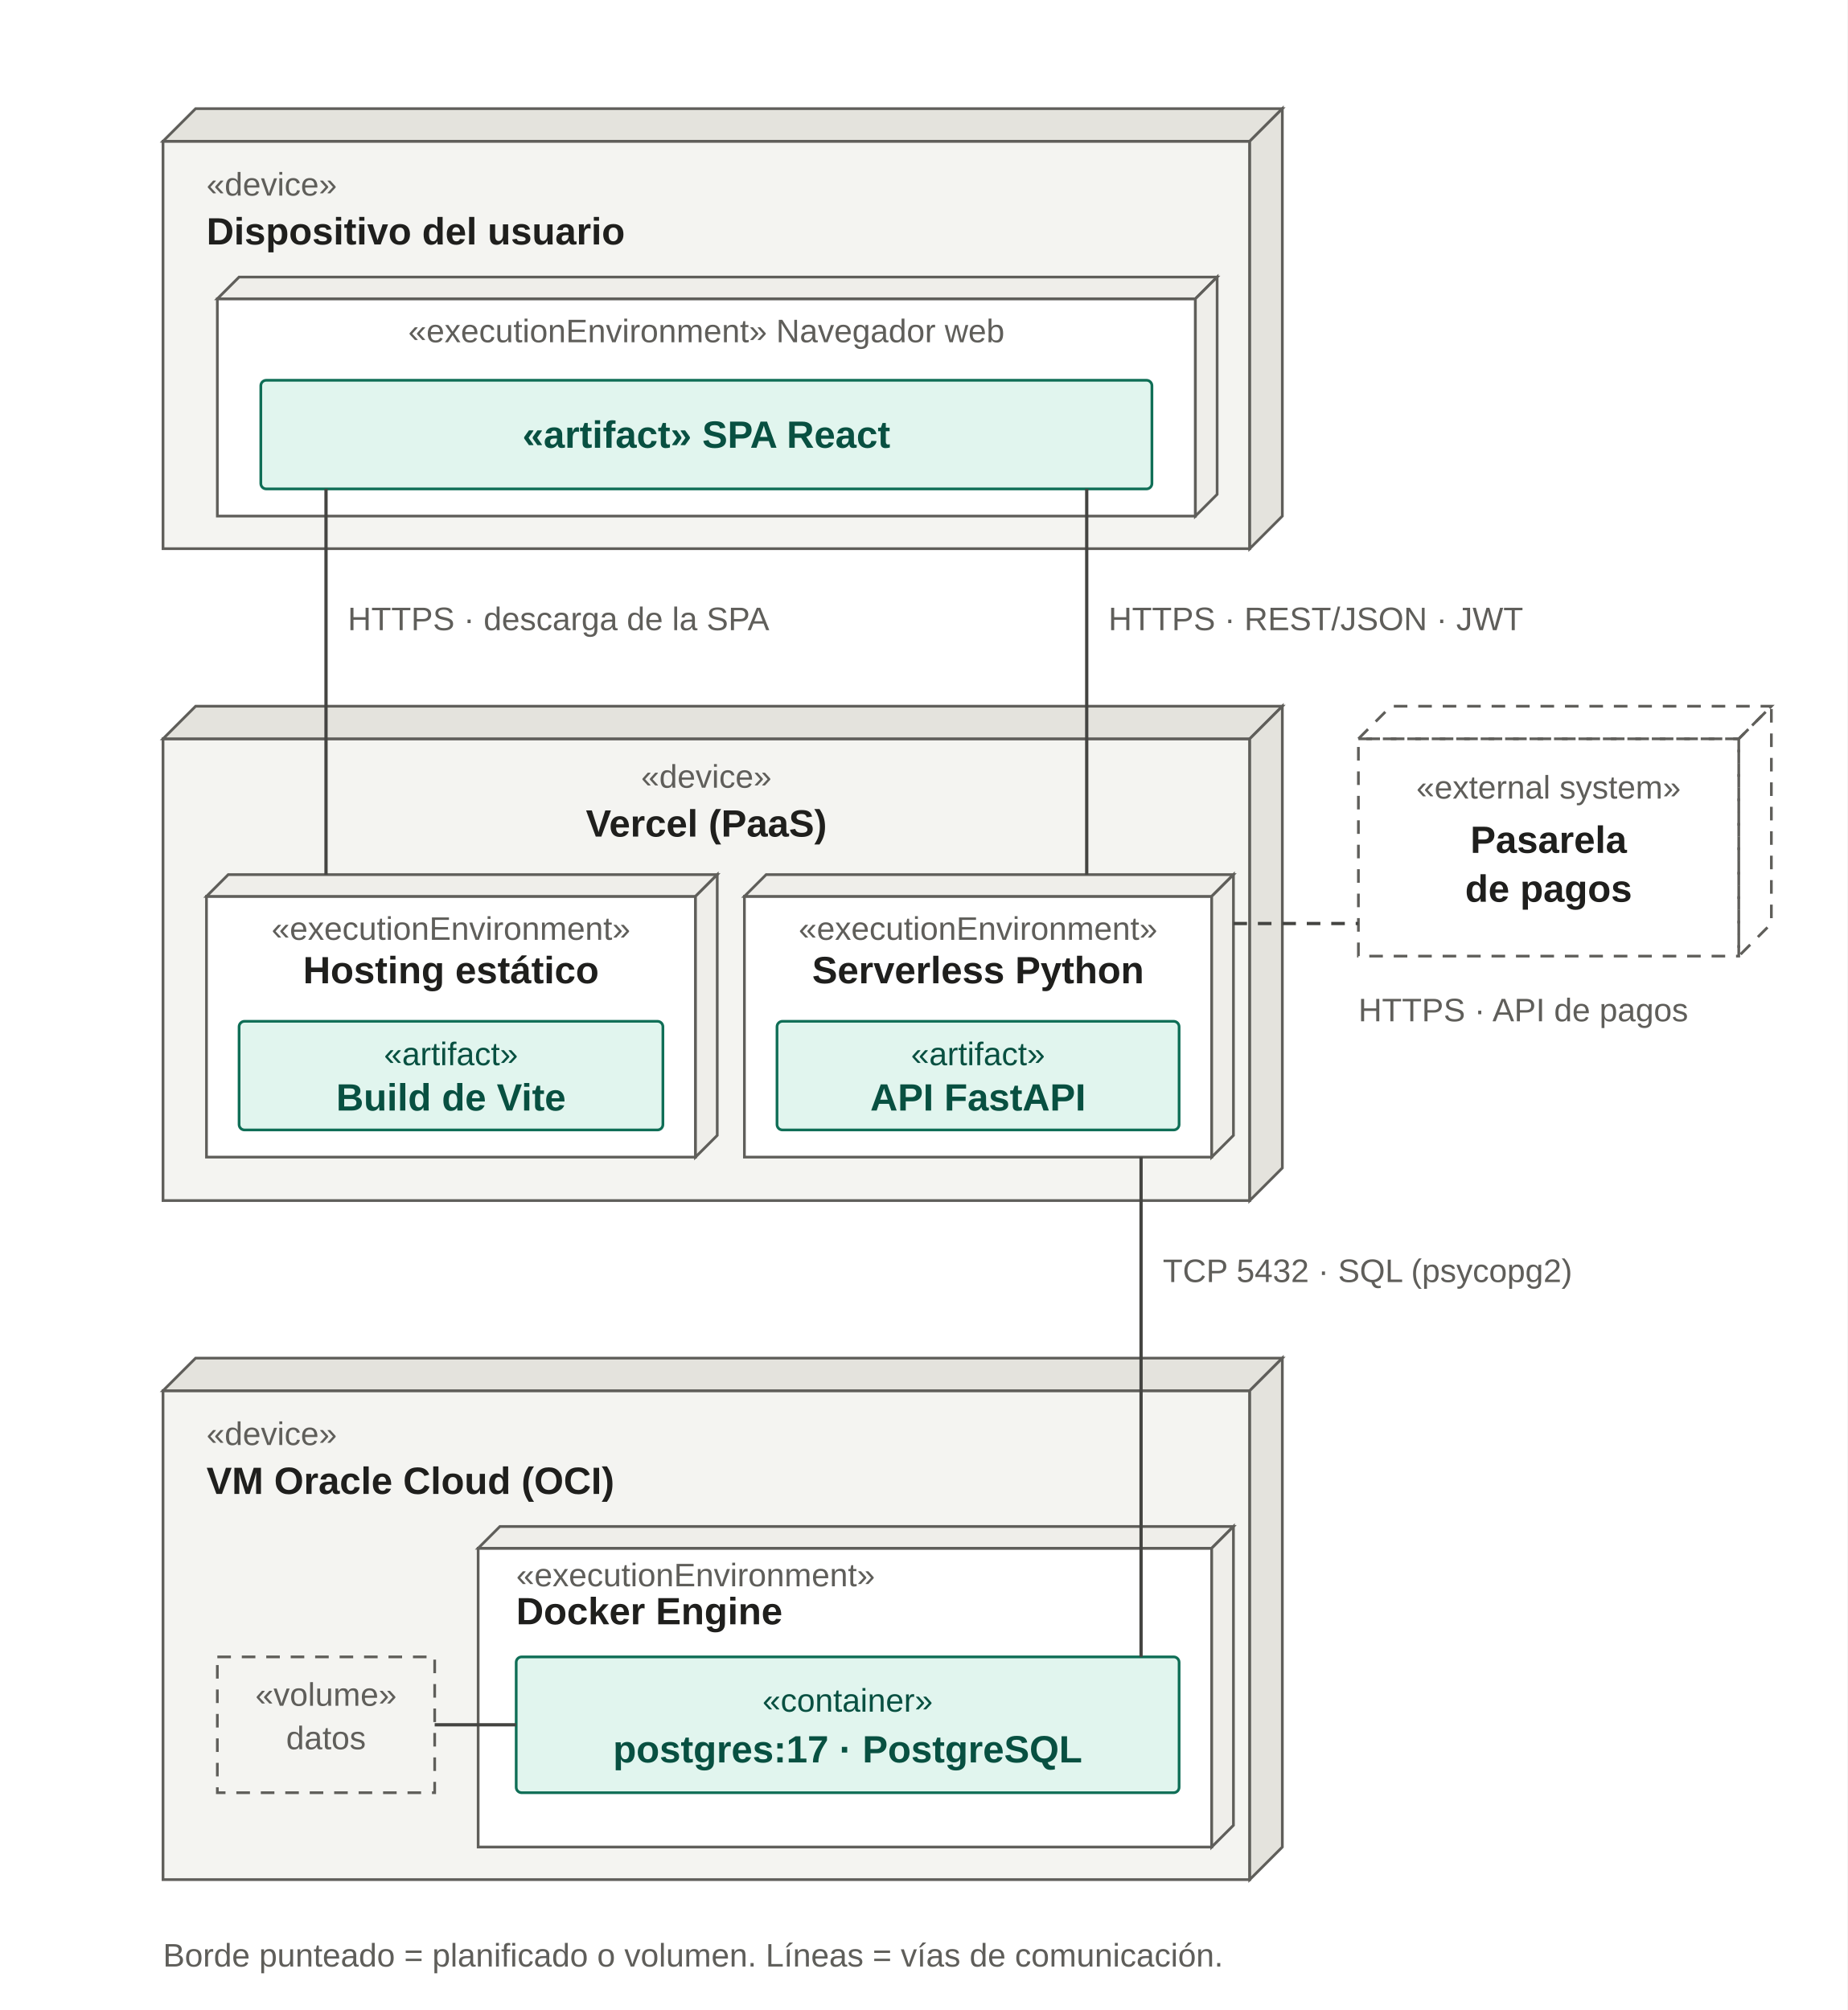
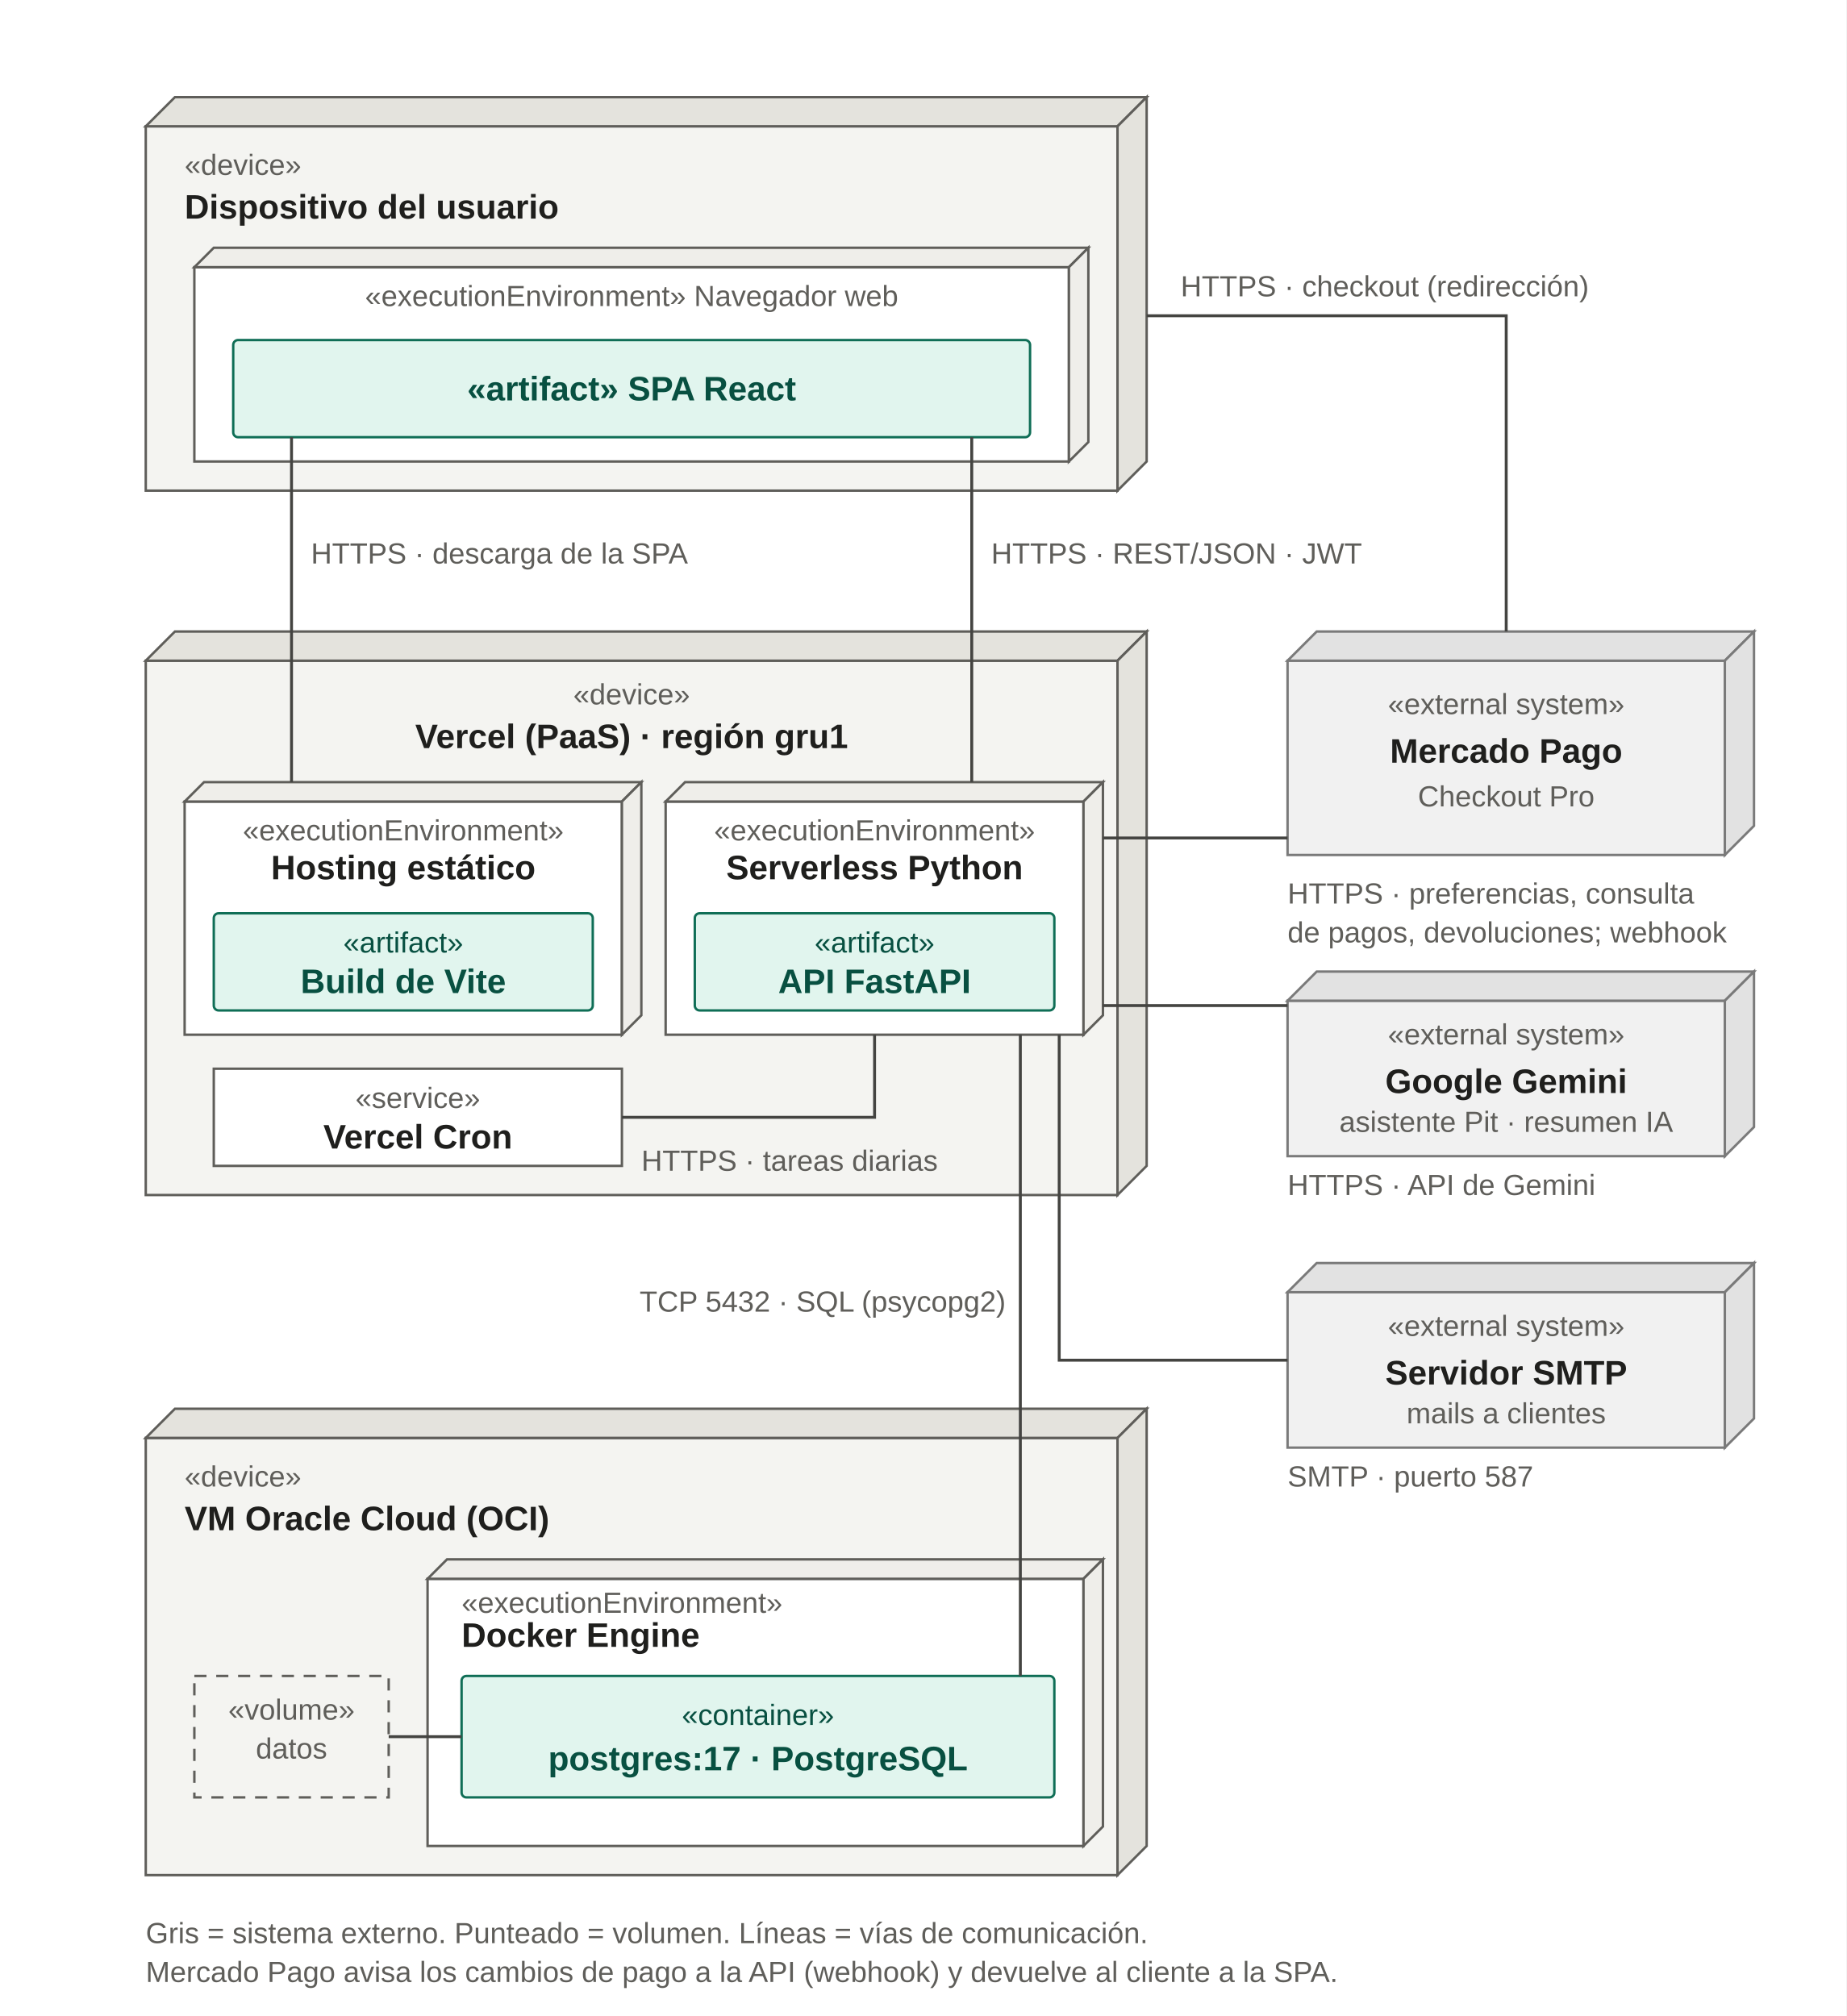
- <svg xmlns="http://www.w3.org/2000/svg" width="680" height="740" viewBox="0 0 680 740">
+ <svg xmlns="http://www.w3.org/2000/svg" width="760" height="830" viewBox="0 0 760 830">
  <style>
text{font-family:'Segoe UI',Arial,sans-serif}
.t{font-size:14px;font-weight:600;fill:#1f1f1d}
.s{font-size:12px;fill:#5f5e5a}
.c{text-anchor:middle;dominant-baseline:central}
.m{text-anchor:middle}
+ .e{text-anchor:end}
.node{fill:#f4f4f1;stroke:#5f5e5a}
.face{fill:#e4e3dd;stroke:#5f5e5a}
.env{fill:#ffffff;stroke:#5f5e5a}
.envf{fill:#efeeea;stroke:#5f5e5a}
+ .ext{fill:#f1f1f1;stroke:#7a7a7a}
+ .extf{fill:#e2e2e2;stroke:#7a7a7a}
.art{fill:#E1F5EE;stroke:#0F6E56}
- .art+text,.at{fill:#085041}
+ .at{fill:#085041}
.dash{fill:none;stroke:#5f5e5a;stroke-dasharray:5 4}
.path{fill:none;stroke:#444441;stroke-width:1.2}
</style>
-   <rect width="680" height="740" fill="#ffffff" />
+   <rect width="760" height="830" fill="#ffffff" />
  <rect class="node" x="60" y="52" width="400" height="150" />
  <polygon class="face" points="60,52 72,40 472,40 460,52" />
  <polygon class="face" points="460,52 472,40 472,190 460,202" />
-   <rect class="node" x="60" y="272" width="400" height="170" />
+   <rect class="node" x="60" y="272" width="400" height="220" />
  <polygon class="face" points="60,272 72,260 472,260 460,272" />
-   <polygon class="face" points="460,272 472,260 472,430 460,442" />
-   <rect class="node" x="60" y="512" width="400" height="180" />
-   <polygon class="face" points="60,512 72,500 472,500 460,512" />
-   <polygon class="face" points="460,512 472,500 472,680 460,692" />
+   <polygon class="face" points="460,272 472,260 472,480 460,492" />
+   <rect class="node" x="60" y="592" width="400" height="180" />
+   <polygon class="face" points="60,592 72,580 472,580 460,592" />
+   <polygon class="face" points="460,592 472,580 472,760 460,772" />
+   <rect class="ext" x="530" y="272" width="180" height="80" />
+   <polygon class="extf" points="530,272 542,260 722,260 710,272" />
+   <polygon class="extf" points="710,272 722,260 722,340 710,352" />
+   <rect class="ext" x="530" y="412" width="180" height="64" />
+   <polygon class="extf" points="530,412 542,400 722,400 710,412" />
+   <polygon class="extf" points="710,412 722,400 722,464 710,476" />
+   <rect class="ext" x="530" y="532" width="180" height="64" />
+   <polygon class="extf" points="530,532 542,520 722,520 710,532" />
+   <polygon class="extf" points="710,532 722,520 722,584 710,596" />
  <rect class="env" x="80" y="110" width="360" height="80" />
  <polygon class="envf" points="80,110 88,102 448,102 440,110" />
  <polygon class="envf" points="440,110 448,102 448,182 440,190" />
  <rect class="env" x="76" y="330" width="180" height="96" />
  <polygon class="envf" points="76,330 84,322 264,322 256,330" />
  <polygon class="envf" points="256,330 264,322 264,418 256,426" />
  <rect class="env" x="274" y="330" width="172" height="96" />
  <polygon class="envf" points="274,330 282,322 454,322 446,330" />
  <polygon class="envf" points="446,330 454,322 454,418 446,426" />
-   <rect class="env" x="176" y="570" width="270" height="110" />
-   <polygon class="envf" points="176,570 184,562 454,562 446,570" />
-   <polygon class="envf" points="446,570 454,562 454,672 446,680" />
-   <rect class="dash" x="500" y="272" width="140" height="80" />
-   <polygon class="dash" points="500,272 512,260 652,260 640,272" />
-   <polygon class="dash" points="640,272 652,260 652,340 640,352" />
-   <rect class="dash" x="80" y="610" width="80" height="50" />
+   <rect class="env" x="176" y="650" width="270" height="110" />
+   <polygon class="envf" points="176,650 184,642 454,642 446,650" />
+   <polygon class="envf" points="446,650 454,642 454,752 446,760" />
+   <rect class="dash" x="80" y="690" width="80" height="50" />
  <text class="s" x="76" y="72">«device»</text>
  <text class="t" x="76" y="90">Dispositivo del usuario</text>
  <text class="s m" x="260" y="126">«executionEnvironment» Navegador web</text>
  <rect class="art" x="96" y="140" width="328" height="40" rx="2" />
  <text class="t c at" x="260" y="160">«artifact» SPA React</text>
  <text class="s m" x="260" y="290">«device»</text>
-   <text class="t m" x="260" y="308">Vercel (PaaS)</text>
+   <text class="t m" x="260" y="308">Vercel (PaaS) · región gru1</text>
  <text class="s m" x="166" y="346">«executionEnvironment»</text>
  <text class="t m" x="166" y="362">Hosting estático</text>
  <rect class="art" x="88" y="376" width="156" height="40" rx="2" />
  <text class="s c at" x="166" y="388">«artifact»</text>
  <text class="t c at" x="166" y="404">Build de Vite</text>
  <text class="s m" x="360" y="346">«executionEnvironment»</text>
  <text class="t m" x="360" y="362">Serverless Python</text>
  <rect class="art" x="286" y="376" width="148" height="40" rx="2" />
  <text class="s c at" x="360" y="388">«artifact»</text>
  <text class="t c at" x="360" y="404">API FastAPI</text>
-   <text class="s m" x="570" y="294">«external system»</text>
-   <text class="t m" x="570" y="314">Pasarela</text>
-   <text class="t m" x="570" y="332">de pagos</text>
-   <text class="s" x="76" y="532">«device»</text>
-   <text class="t" x="76" y="550">VM Oracle Cloud (OCI)</text>
-   <text class="s" x="190" y="584">«executionEnvironment»</text>
-   <text class="t" x="190" y="598">Docker Engine</text>
-   <rect class="art" x="190" y="610" width="244" height="50" rx="2" />
-   <text class="s c at" x="312" y="626">«container»</text>
-   <text class="t c at" x="312" y="644">postgres:17 · PostgreSQL</text>
-   <text class="s m" x="120" y="628">«volume»</text>
-   <text class="s m" x="120" y="644">datos</text>
+   <rect class="env" x="88" y="440" width="168" height="40" />
+   <text class="s c" x="172" y="452">«service»</text>
+   <text class="t c" x="172" y="468">Vercel Cron</text>
+   <text class="s m" x="620" y="294">«external system»</text>
+   <text class="t m" x="620" y="314">Mercado Pago</text>
+   <text class="s m" x="620" y="332">Checkout Pro</text>
+   <text class="s m" x="620" y="430">«external system»</text>
+   <text class="t m" x="620" y="450">Google Gemini</text>
+   <text class="s m" x="620" y="466">asistente Pit · resumen IA</text>
+   <text class="s m" x="620" y="550">«external system»</text>
+   <text class="t m" x="620" y="570">Servidor SMTP</text>
+   <text class="s m" x="620" y="586">mails a clientes</text>
+   <text class="s" x="76" y="612">«device»</text>
+   <text class="t" x="76" y="630">VM Oracle Cloud (OCI)</text>
+   <text class="s" x="190" y="664">«executionEnvironment»</text>
+   <text class="t" x="190" y="678">Docker Engine</text>
+   <rect class="art" x="190" y="690" width="244" height="50" rx="2" />
+   <text class="s c at" x="312" y="706">«container»</text>
+   <text class="t c at" x="312" y="724">postgres:17 · PostgreSQL</text>
+   <text class="s m" x="120" y="708">«volume»</text>
+   <text class="s m" x="120" y="724">datos</text>
  <line class="path" x1="120" y1="180" x2="120" y2="322" />
  <line class="path" x1="400" y1="180" x2="400" y2="322" />
-   <line class="path" x1="420" y1="426" x2="420" y2="610" />
-   <line class="path" x1="160" y1="635" x2="190" y2="635" />
-   <line class="path" x1="454" y1="340" x2="500" y2="340" stroke-dasharray="5 4" />
+   <polyline class="path" points="472,130 620,130 620,260" />
+   <line class="path" x1="454" y1="345" x2="530" y2="345" />
+   <line class="path" x1="454" y1="414" x2="530" y2="414" />
+   <polyline class="path" points="436,426 436,560 530,560" />
+   <line class="path" x1="420" y1="426" x2="420" y2="690" />
+   <polyline class="path" points="256,460 360,460 360,426" />
+   <line class="path" x1="160" y1="715" x2="190" y2="715" />
  <text class="s" x="128" y="232">HTTPS · descarga de la SPA</text>
  <text class="s" x="408" y="232">HTTPS · REST/JSON · JWT</text>
-   <text class="s" x="500" y="376">HTTPS · API de pagos</text>
-   <text class="s" x="428" y="472">TCP 5432 · SQL (psycopg2)</text>
-   <text class="s" x="60" y="724">Borde punteado = planificado o volumen. Líneas = vías de comunicación.</text>
+   <text class="s" x="486" y="122">HTTPS · checkout (redirección)</text>
+   <text class="s" x="530" y="372">HTTPS · preferencias, consulta</text>
+   <text class="s" x="530" y="388">de pagos, devoluciones; webhook</text>
+   <text class="s" x="530" y="492">HTTPS · API de Gemini</text>
+   <text class="s" x="530" y="612">SMTP · puerto 587</text>
+   <text class="s" x="264" y="482">HTTPS · tareas diarias</text>
+   <text class="s e" x="414" y="540">TCP 5432 · SQL (psycopg2)</text>
+   <text class="s" x="60" y="800">Gris = sistema externo. Punteado = volumen. Líneas = vías de comunicación.</text>
+   <text class="s" x="60" y="816">Mercado Pago avisa los cambios de pago a la API (webhook) y devuelve al cliente a la SPA.</text>
</svg>
